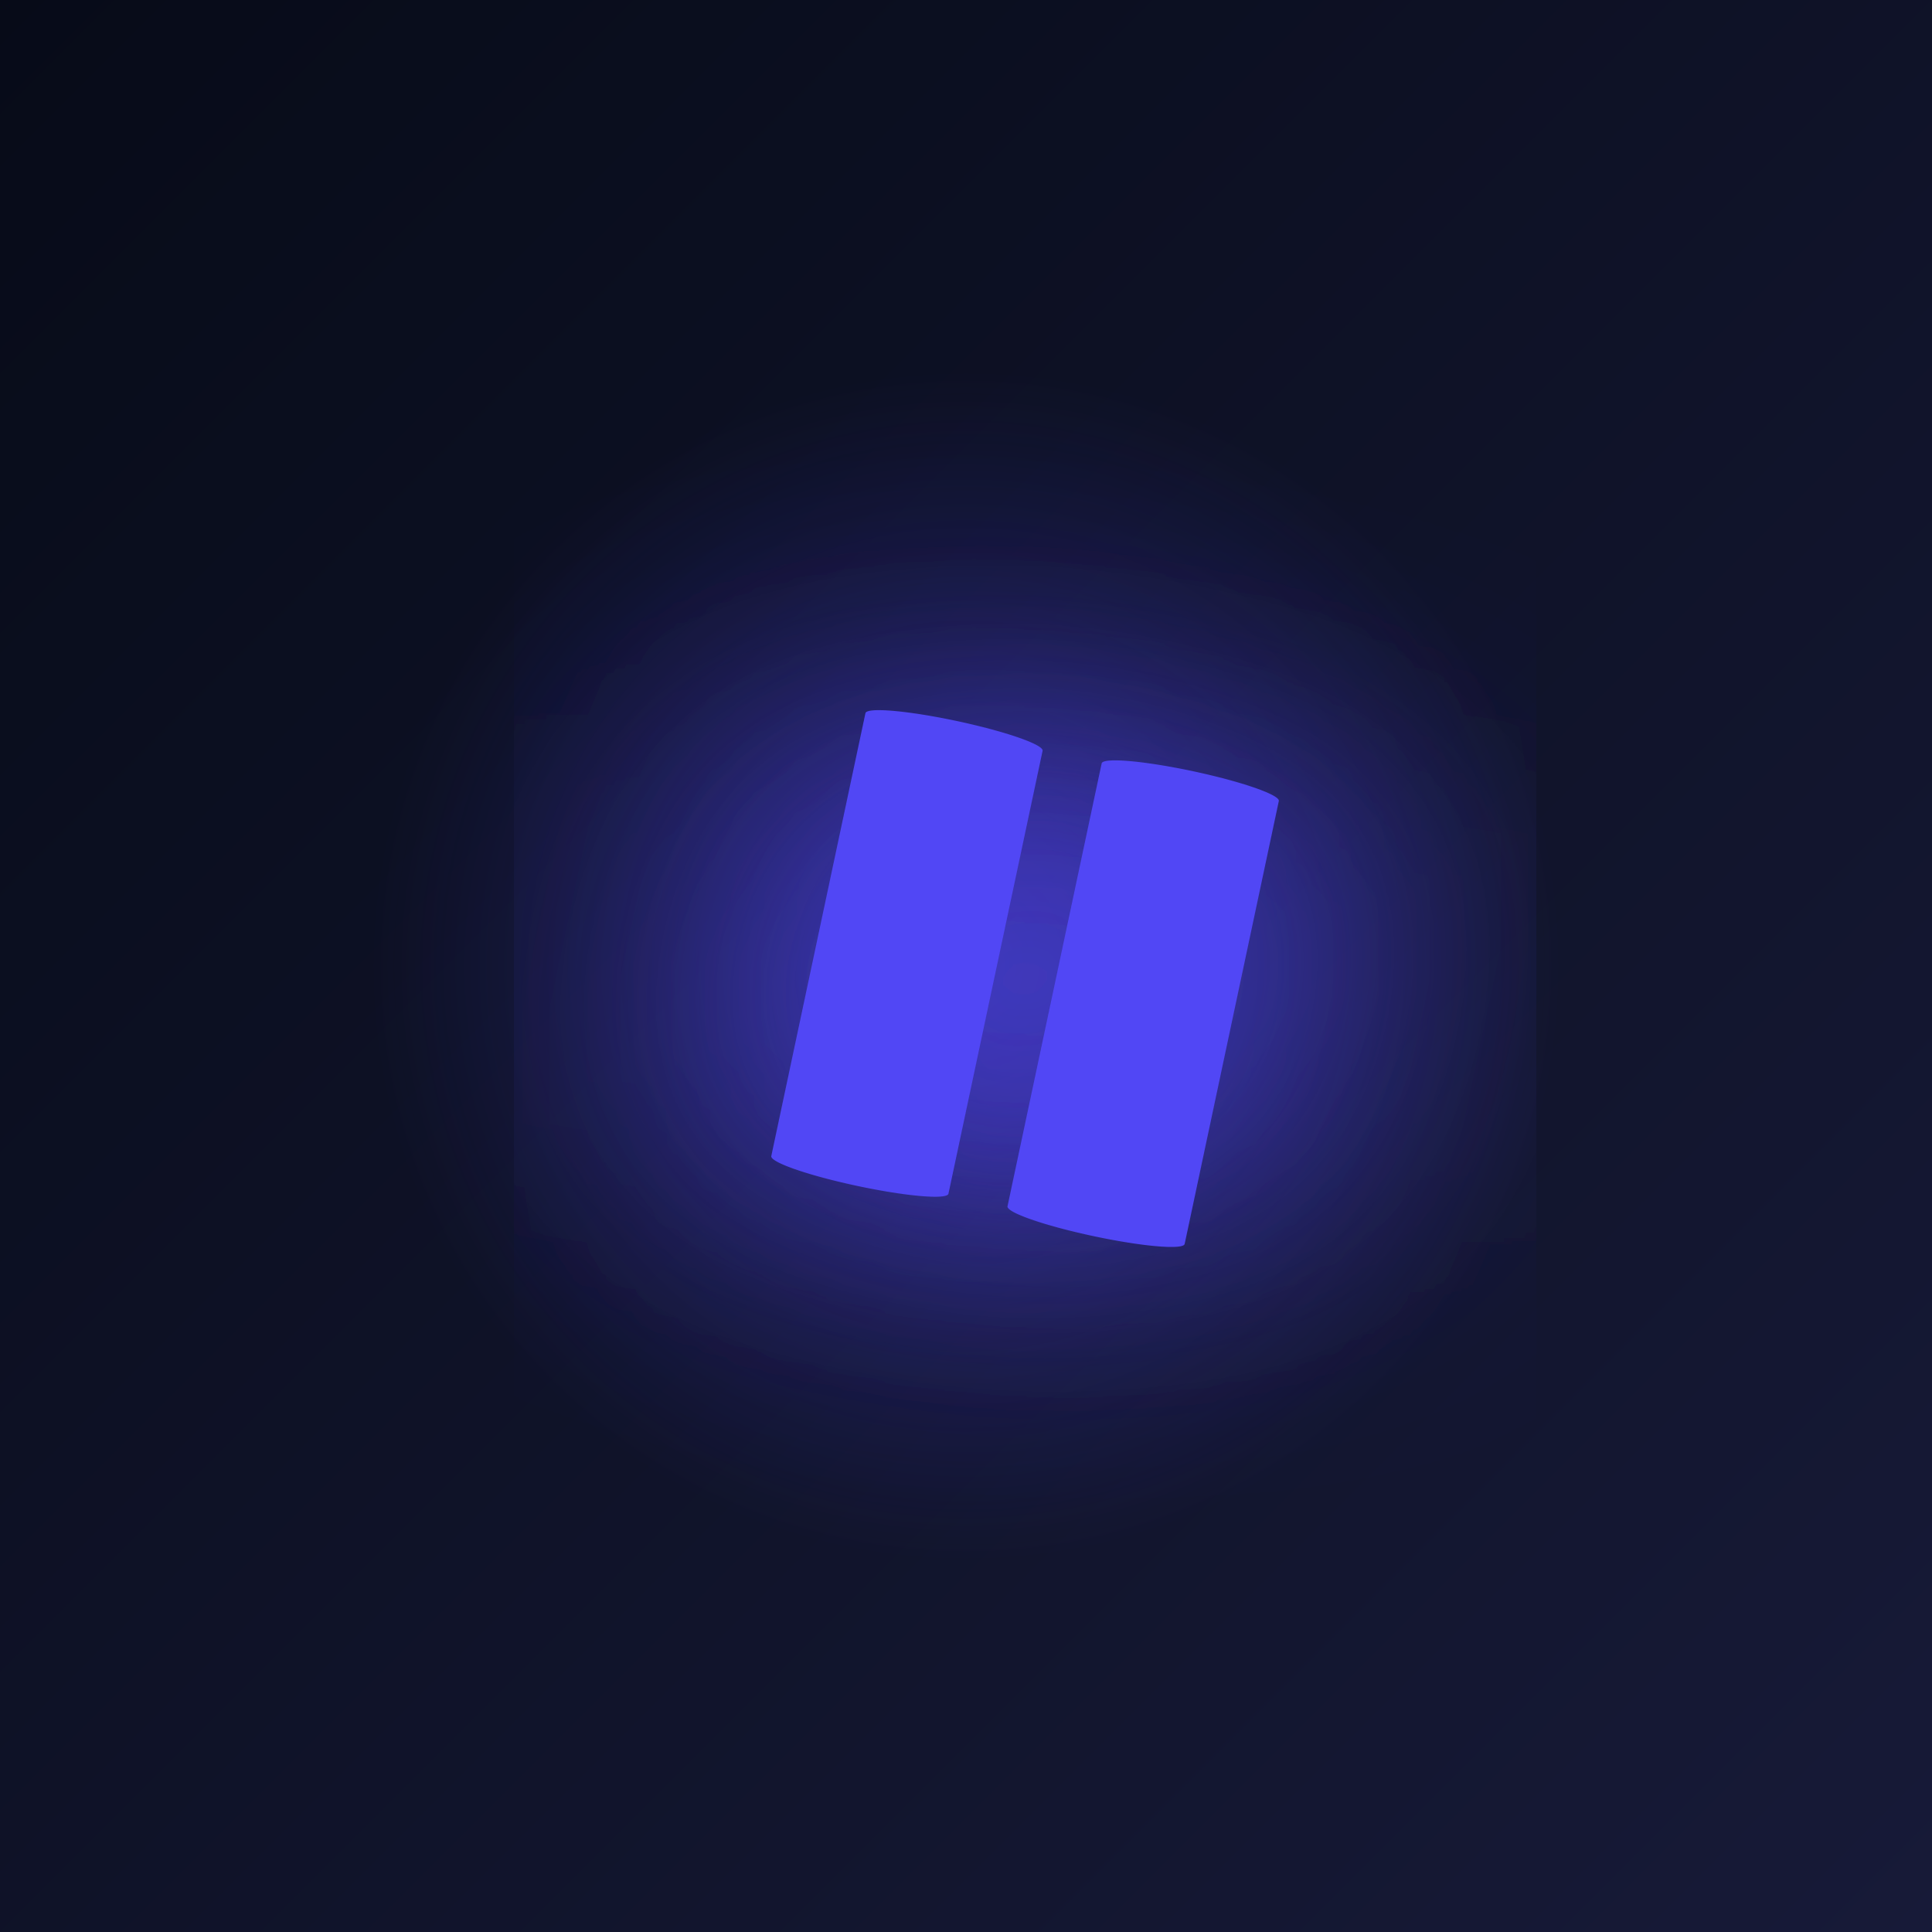
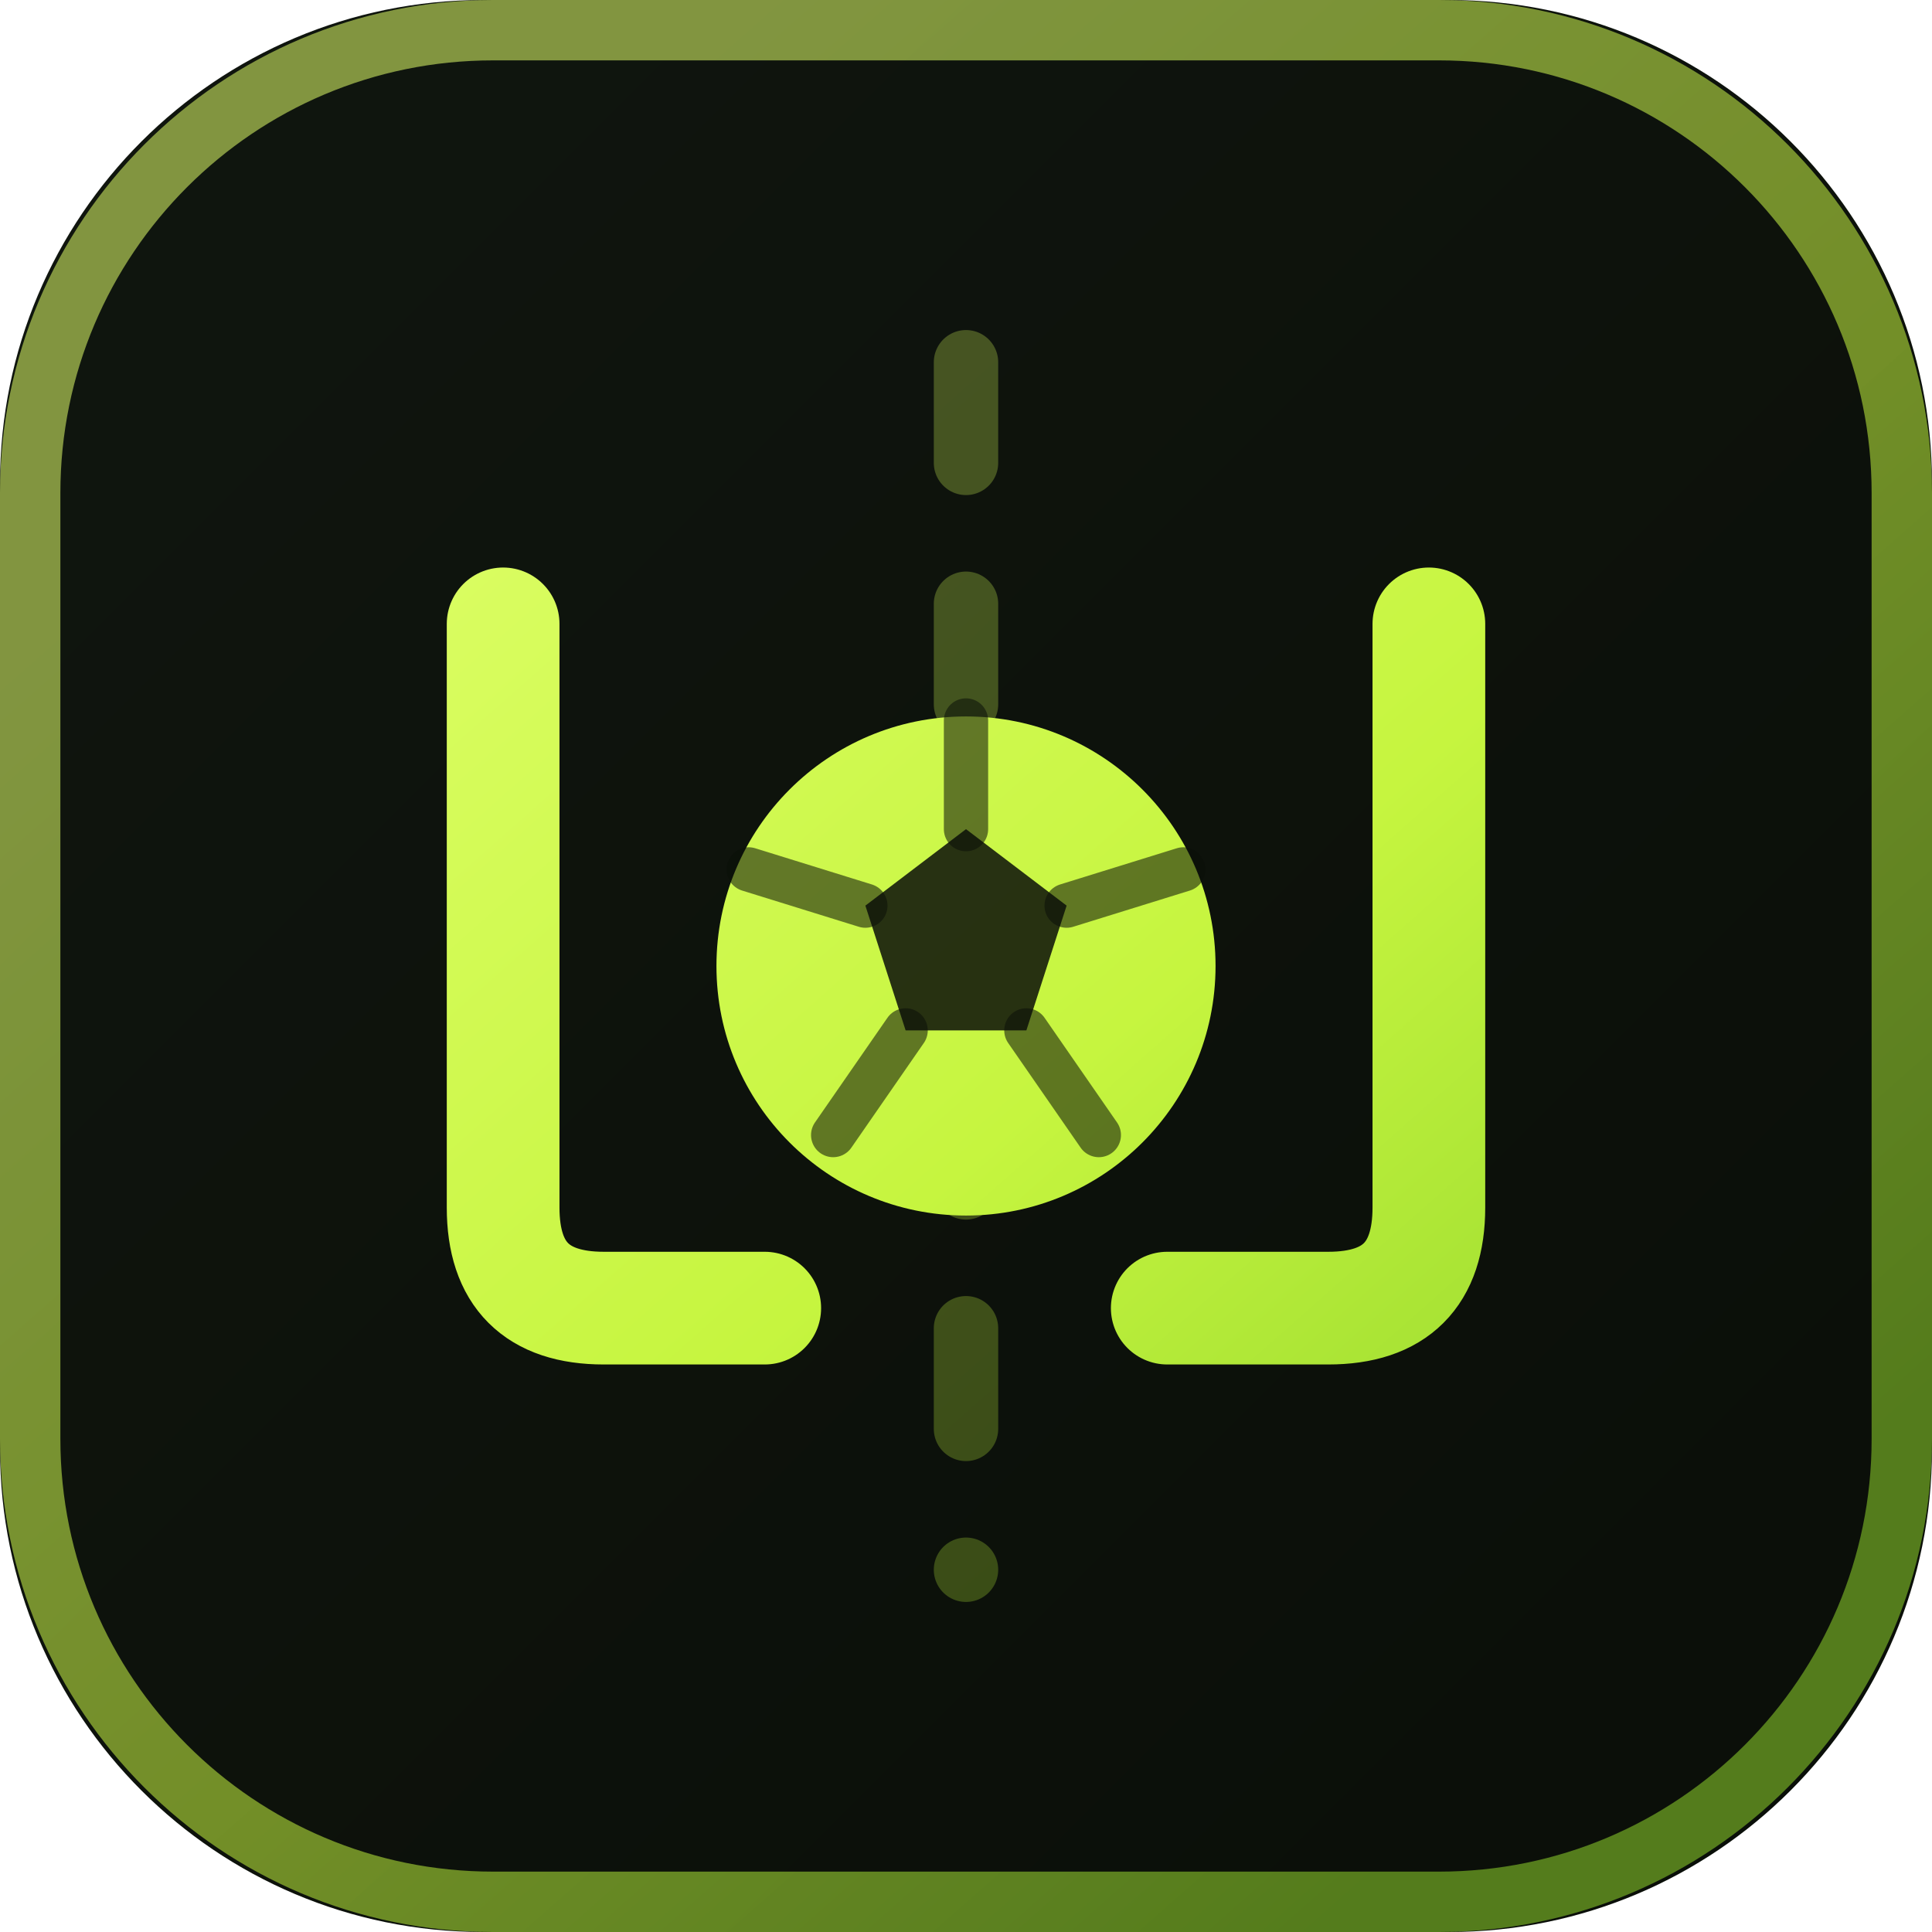
- <svg xmlns="http://www.w3.org/2000/svg" viewBox="0 0 512 512" fill="none">
+ <svg xmlns="http://www.w3.org/2000/svg" width="48" height="48" viewBox="0 0 48 48" fill="none">
  <defs>
-     <linearGradient id="bg" x1="0" y1="0" x2="1" y2="1">
-       <stop offset="0%" stop-color="#070B18" />
-       <stop offset="100%" stop-color="#171A38" />
+     <linearGradient id="v" x1="10" y1="8" x2="40" y2="42" gradientUnits="userSpaceOnUse">
+       <stop offset="0" stop-color="#DFFF6A" />
+       <stop offset="0.55" stop-color="#C6F53F" />
+       <stop offset="1" stop-color="#8FD42B" />
    </linearGradient>
-     <radialGradient id="glow" cx="50%" cy="50%" r="40%">
-       <stop offset="0%" stop-color="#5146F5" stop-opacity="0.35" />
-       <stop offset="100%" stop-color="#5146F5" stop-opacity="0" />
-     </radialGradient>
-     <filter id="softGlow" x="-50%" y="-50%" width="200%" height="200%">
-       <feGaussianBlur stdDeviation="12" result="blur" />
-       <feMerge>
-         <feMergeNode in="blur" />
-         <feMergeNode in="SourceGraphic" />
-       </feMerge>
-     </filter>
+     <linearGradient id="b" x1="0" y1="0" x2="48" y2="48" gradientUnits="userSpaceOnUse">
+       <stop offset="0" stop-color="#10160F" />
+       <stop offset="1" stop-color="#0A0E08" />
+     </linearGradient>
  </defs>
-   <rect width="512" height="512" fill="url(#bg)" />
-   <circle cx="256" cy="256" r="200" fill="url(#glow)" />
-   <g filter="url(#softGlow)" transform="translate(256 256) rotate(12) scale(8 1)">
-     <line x1="-2" y1="-60" x2="-2" y2="60" stroke="#5146F5" stroke-width="6" stroke-linecap="round" />
-     <line x1="6" y1="-60" x2="6" y2="60" stroke="#5146F5" stroke-width="6" stroke-linecap="round" />
-   </g>
+   <rect x="0" y="0" width="48" height="48" rx="12" fill="url(#b)" />
+   <rect x="0.75" y="0.75" width="46.5" height="46.5" rx="11.5" stroke="url(#v)" stroke-opacity="0.55" stroke-width="1.5" />
+   <line x1="24" y1="9" x2="24" y2="39" stroke="url(#v)" stroke-opacity="0.28" stroke-width="1.6" stroke-dasharray="2.5 3.5" stroke-linecap="round" />
+   <path d="M12.5 15.5 V30 Q12.5 32.5 15 32.5 H19" stroke="url(#v)" stroke-width="2.8" stroke-linecap="round" stroke-linejoin="round" />
+   <path d="M35.5 15.5 V30 Q35.5 32.5 33 32.5 H29" stroke="url(#v)" stroke-width="2.8" stroke-linecap="round" stroke-linejoin="round" />
+   <circle cx="24" cy="24" r="6.2" fill="url(#v)" />
+   <path d="M24 20.6 L26.5 22.5 L25.5 25.6 L22.5 25.6 L21.5 22.5 Z" fill="#0A0E08" opacity="0.85" />
+   <path d="M24 20.6 V17.9 M26.5 22.5 L29.4 21.6 M25.5 25.6 L27.3 28.2 M22.5 25.6 L20.7 28.2 M21.5 22.5 L18.6 21.6" stroke="#0A0E08" stroke-width="1.1" stroke-linecap="round" opacity="0.55" />
</svg>
